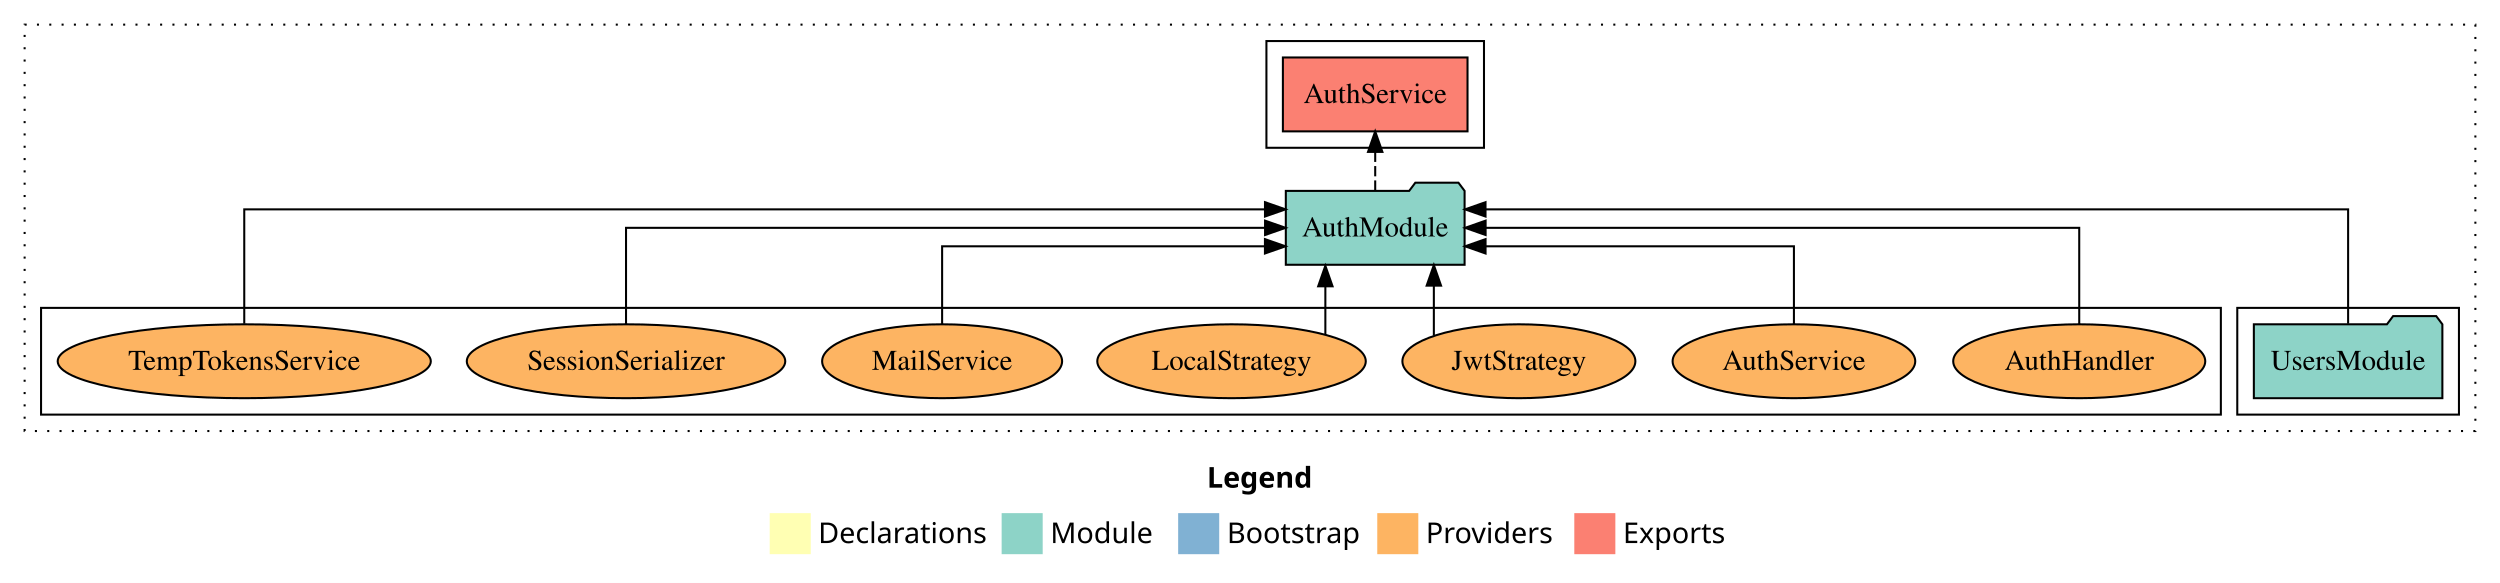
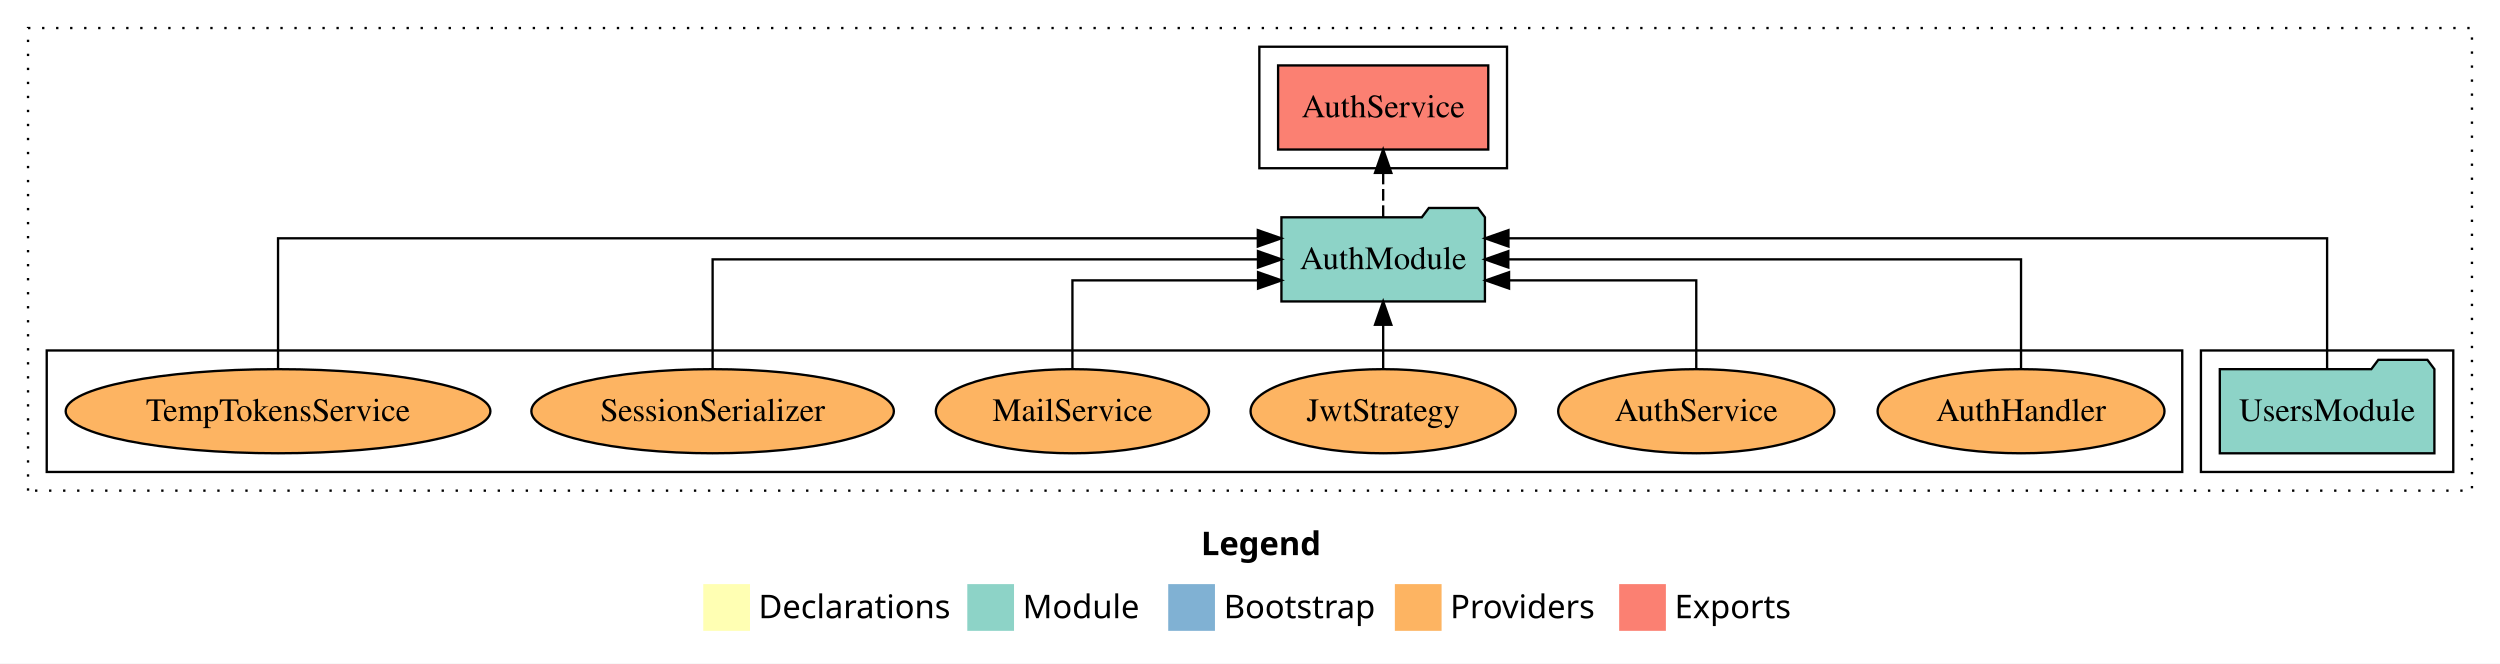
- <svg xmlns="http://www.w3.org/2000/svg" width="1218pt" height="284pt" viewBox="0.00 0.00 1218.00 284.00">
+ <svg xmlns="http://www.w3.org/2000/svg" width="1070pt" height="284pt" viewBox="0.00 0.00 1070.00 284.00">
  <g id="graph0" class="graph" transform="scale(1 1) rotate(0) translate(4 280)">
-     <polygon fill="#ffffff" stroke="transparent" points="-4,4 -4,-280 1214,-280 1214,4 -4,4" />
-     <text text-anchor="start" x="584.009" y="-42.4" font-family="sans-serif" font-weight="bold" font-size="14.00" fill="#000000">Legend</text>
-     <polygon fill="#ffffb3" stroke="transparent" points="371,-10 371,-30 391,-30 391,-10 371,-10" />
-     <text text-anchor="start" x="394.629" y="-15.4" font-family="sans-serif" font-size="14.00" fill="#000000">  Declarations</text>
-     <polygon fill="#8dd3c7" stroke="transparent" points="484,-10 484,-30 504,-30 504,-10 484,-10" />
-     <text text-anchor="start" x="507.725" y="-15.4" font-family="sans-serif" font-size="14.00" fill="#000000">  Module</text>
-     <polygon fill="#80b1d3" stroke="transparent" points="570,-10 570,-30 590,-30 590,-10 570,-10" />
-     <text text-anchor="start" x="593.781" y="-15.4" font-family="sans-serif" font-size="14.00" fill="#000000">  Bootstrap</text>
-     <polygon fill="#fdb462" stroke="transparent" points="667,-10 667,-30 687,-30 687,-10 667,-10" />
-     <text text-anchor="start" x="690.673" y="-15.4" font-family="sans-serif" font-size="14.00" fill="#000000">  Providers</text>
-     <polygon fill="#fb8072" stroke="transparent" points="763,-10 763,-30 783,-30 783,-10 763,-10" />
-     <text text-anchor="start" x="786.726" y="-15.4" font-family="sans-serif" font-size="14.00" fill="#000000">  Exports</text>
+     <polygon fill="#ffffff" stroke="transparent" points="-4,4 -4,-280 1066,-280 1066,4 -4,4" />
+     <text text-anchor="start" x="510.009" y="-42.4" font-family="sans-serif" font-weight="bold" font-size="14.00" fill="#000000">Legend</text>
+     <polygon fill="#ffffb3" stroke="transparent" points="297,-10 297,-30 317,-30 317,-10 297,-10" />
+     <text text-anchor="start" x="320.629" y="-15.4" font-family="sans-serif" font-size="14.00" fill="#000000">  Declarations</text>
+     <polygon fill="#8dd3c7" stroke="transparent" points="410,-10 410,-30 430,-30 430,-10 410,-10" />
+     <text text-anchor="start" x="433.725" y="-15.4" font-family="sans-serif" font-size="14.00" fill="#000000">  Module</text>
+     <polygon fill="#80b1d3" stroke="transparent" points="496,-10 496,-30 516,-30 516,-10 496,-10" />
+     <text text-anchor="start" x="519.781" y="-15.4" font-family="sans-serif" font-size="14.00" fill="#000000">  Bootstrap</text>
+     <polygon fill="#fdb462" stroke="transparent" points="593,-10 593,-30 613,-30 613,-10 593,-10" />
+     <text text-anchor="start" x="616.673" y="-15.4" font-family="sans-serif" font-size="14.00" fill="#000000">  Providers</text>
+     <polygon fill="#fb8072" stroke="transparent" points="689,-10 689,-30 709,-30 709,-10 689,-10" />
+     <text text-anchor="start" x="712.726" y="-15.4" font-family="sans-serif" font-size="14.00" fill="#000000">  Exports</text>
    <g id="clust1" class="cluster">
-       <polygon fill="none" stroke="#000000" stroke-dasharray="1,5" points="8,-70 8,-268 1202,-268 1202,-70 8,-70" />
+       <polygon fill="none" stroke="#000000" stroke-dasharray="1,5" points="8,-70 8,-268 1054,-268 1054,-70 8,-70" />
    </g>
    <g id="clust3" class="cluster">
-       <polygon fill="none" stroke="#000000" points="1086,-78 1086,-130 1194,-130 1194,-78 1086,-78" />
+       <polygon fill="none" stroke="#000000" points="938,-78 938,-130 1046,-130 1046,-78 938,-78" />
    </g>
    <g id="clust4" class="cluster">
-       <polygon fill="none" stroke="#000000" points="613,-208 613,-260 719,-260 719,-208 613,-208" />
+       <polygon fill="none" stroke="#000000" points="535,-208 535,-260 641,-260 641,-208 535,-208" />
    </g>
    <g id="clust6" class="cluster">
-       <polygon fill="none" stroke="#000000" points="16,-78 16,-130 1078,-130 1078,-78 16,-78" />
+       <polygon fill="none" stroke="#000000" points="16,-78 16,-130 930,-130 930,-78 16,-78" />
    </g>
    <g id="node1" class="node">
-       <polygon fill="#8dd3c7" stroke="#000000" points="1185.922,-122 1182.922,-126 1161.922,-126 1158.922,-122 1094.078,-122 1094.078,-86 1185.922,-86 1185.922,-122" />
-       <text text-anchor="middle" x="1140" y="-99.8" font-family="Times,serif" font-size="14.00" fill="#000000">UsersModule</text>
+       <polygon fill="#8dd3c7" stroke="#000000" points="1037.922,-122 1034.922,-126 1013.922,-126 1010.922,-122 946.078,-122 946.078,-86 1037.922,-86 1037.922,-122" />
+       <text text-anchor="middle" x="992" y="-99.8" font-family="Times,serif" font-size="14.00" fill="#000000">UsersModule</text>
    </g>
    <g id="node2" class="node">
-       <polygon fill="#8dd3c7" stroke="#000000" points="709.548,-187 706.548,-191 685.548,-191 682.548,-187 622.452,-187 622.452,-151 709.548,-151 709.548,-187" />
-       <text text-anchor="middle" x="666" y="-164.8" font-family="Times,serif" font-size="14.00" fill="#000000">AuthModule</text>
+       <polygon fill="#8dd3c7" stroke="#000000" points="631.548,-187 628.548,-191 607.548,-191 604.548,-187 544.452,-187 544.452,-151 631.548,-151 631.548,-187" />
+       <text text-anchor="middle" x="588" y="-164.8" font-family="Times,serif" font-size="14.00" fill="#000000">AuthModule</text>
    </g>
    <g id="edge1" class="edge">
-       <path fill="none" stroke="#000000" d="M1140,-122.292C1140,-144.206 1140,-178 1140,-178 1140,-178 719.743,-178 719.743,-178" />
-       <polygon fill="#000000" stroke="#000000" points="719.743,-174.5 709.743,-178 719.743,-181.5 719.743,-174.5" />
+       <path fill="none" stroke="#000000" d="M992,-122.292C992,-144.206 992,-178 992,-178 992,-178 641.619,-178 641.619,-178" />
+       <polygon fill="#000000" stroke="#000000" points="641.619,-174.5 631.619,-178 641.619,-181.5 641.619,-174.5" />
    </g>
    <g id="node3" class="node">
-       <polygon fill="#fb8072" stroke="#000000" points="710.976,-252 621.024,-252 621.024,-216 710.976,-216 710.976,-252" />
-       <text text-anchor="middle" x="666" y="-229.8" font-family="Times,serif" font-size="14.00" fill="#000000">AuthService </text>
+       <polygon fill="#fb8072" stroke="#000000" points="632.976,-252 543.024,-252 543.024,-216 632.976,-216 632.976,-252" />
+       <text text-anchor="middle" x="588" y="-229.8" font-family="Times,serif" font-size="14.00" fill="#000000">AuthService </text>
    </g>
    <g id="edge2" class="edge">
-       <path fill="none" stroke="#000000" stroke-dasharray="5,2" d="M666,-187.106C666,-187.106 666,-205.991 666,-205.991" />
-       <polygon fill="#000000" stroke="#000000" points="662.5,-205.991 666,-215.991 669.5,-205.991 662.5,-205.991" />
+       <path fill="none" stroke="#000000" stroke-dasharray="5,2" d="M588,-187.106C588,-187.106 588,-205.991 588,-205.991" />
+       <polygon fill="#000000" stroke="#000000" points="584.5,-205.991 588,-215.991 591.5,-205.991 584.5,-205.991" />
    </g>
    <g id="node4" class="node">
-       <ellipse fill="#fdb462" stroke="#000000" cx="1009" cy="-104" rx="61.397" ry="18" />
-       <text text-anchor="middle" x="1009" y="-99.8" font-family="Times,serif" font-size="14.00" fill="#000000">AuthHandler</text>
+       <ellipse fill="#fdb462" stroke="#000000" cx="861" cy="-104" rx="61.397" ry="18" />
+       <text text-anchor="middle" x="861" y="-99.8" font-family="Times,serif" font-size="14.00" fill="#000000">AuthHandler</text>
    </g>
    <g id="edge3" class="edge">
-       <path fill="none" stroke="#000000" d="M1009,-122.106C1009,-141.339 1009,-169 1009,-169 1009,-169 719.79,-169 719.79,-169" />
-       <polygon fill="#000000" stroke="#000000" points="719.79,-165.5 709.79,-169 719.789,-172.5 719.79,-165.5" />
+       <path fill="none" stroke="#000000" d="M861,-122.106C861,-141.339 861,-169 861,-169 861,-169 641.559,-169 641.559,-169" />
+       <polygon fill="#000000" stroke="#000000" points="641.56,-165.5 631.559,-169 641.559,-172.5 641.56,-165.5" />
    </g>
    <g id="node5" class="node">
-       <ellipse fill="#fdb462" stroke="#000000" cx="870" cy="-104" rx="59.108" ry="18" />
-       <text text-anchor="middle" x="870" y="-99.8" font-family="Times,serif" font-size="14.00" fill="#000000">AuthService</text>
+       <ellipse fill="#fdb462" stroke="#000000" cx="722" cy="-104" rx="59.108" ry="18" />
+       <text text-anchor="middle" x="722" y="-99.8" font-family="Times,serif" font-size="14.00" fill="#000000">AuthService</text>
    </g>
    <g id="edge4" class="edge">
-       <path fill="none" stroke="#000000" d="M870,-122.027C870,-138.398 870,-160 870,-160 870,-160 719.763,-160 719.763,-160" />
-       <polygon fill="#000000" stroke="#000000" points="719.763,-156.5 709.763,-160 719.763,-163.5 719.763,-156.5" />
+       <path fill="none" stroke="#000000" d="M722,-122.027C722,-138.398 722,-160 722,-160 722,-160 641.877,-160 641.877,-160" />
+       <polygon fill="#000000" stroke="#000000" points="641.877,-156.5 631.877,-160 641.877,-163.5 641.877,-156.5" />
    </g>
    <g id="node6" class="node">
-       <ellipse fill="#fdb462" stroke="#000000" cx="736" cy="-104" rx="56.756" ry="18" />
-       <text text-anchor="middle" x="736" y="-99.8" font-family="Times,serif" font-size="14.00" fill="#000000">JwtStrategy</text>
+       <ellipse fill="#fdb462" stroke="#000000" cx="588" cy="-104" rx="56.756" ry="18" />
+       <text text-anchor="middle" x="588" y="-99.8" font-family="Times,serif" font-size="14.00" fill="#000000">JwtStrategy</text>
    </g>
    <g id="edge5" class="edge">
-       <path fill="none" stroke="#000000" d="M694.573,-116.533C694.573,-116.533 694.573,-140.851 694.573,-140.851" />
-       <polygon fill="#000000" stroke="#000000" points="691.073,-140.851 694.573,-150.851 698.073,-140.851 691.073,-140.851" />
+       <path fill="none" stroke="#000000" d="M588,-122.106C588,-122.106 588,-140.991 588,-140.991" />
+       <polygon fill="#000000" stroke="#000000" points="584.5,-140.991 588,-150.991 591.5,-140.991 584.5,-140.991" />
    </g>
    <g id="node7" class="node">
-       <ellipse fill="#fdb462" stroke="#000000" cx="596" cy="-104" rx="65.405" ry="18" />
-       <text text-anchor="middle" x="596" y="-99.8" font-family="Times,serif" font-size="14.00" fill="#000000">LocalStrategy</text>
-     </g>
-     <g id="edge6" class="edge">
-       <path fill="none" stroke="#000000" d="M641.714,-116.842C641.714,-116.842 641.714,-140.523 641.714,-140.523" />
-       <polygon fill="#000000" stroke="#000000" points="638.215,-140.523 641.714,-150.523 645.215,-140.523 638.215,-140.523" />
-     </g>
-     <g id="node8" class="node">
      <ellipse fill="#fdb462" stroke="#000000" cx="455" cy="-104" rx="58.461" ry="18" />
      <text text-anchor="middle" x="455" y="-99.8" font-family="Times,serif" font-size="14.00" fill="#000000">MailService</text>
    </g>
-     <g id="edge7" class="edge">
-       <path fill="none" stroke="#000000" d="M455,-122.027C455,-138.398 455,-160 455,-160 455,-160 612.281,-160 612.281,-160" />
-       <polygon fill="#000000" stroke="#000000" points="612.281,-163.5 622.281,-160 612.281,-156.5 612.281,-163.5" />
+     <g id="edge6" class="edge">
+       <path fill="none" stroke="#000000" d="M455,-122.027C455,-138.398 455,-160 455,-160 455,-160 534.451,-160 534.451,-160" />
+       <polygon fill="#000000" stroke="#000000" points="534.451,-163.5 544.451,-160 534.451,-156.5 534.451,-163.5" />
    </g>
-     <g id="node9" class="node">
+     <g id="node8" class="node">
      <ellipse fill="#fdb462" stroke="#000000" cx="301" cy="-104" rx="77.578" ry="18" />
      <text text-anchor="middle" x="301" y="-99.8" font-family="Times,serif" font-size="14.00" fill="#000000">SessionSerializer</text>
    </g>
-     <g id="edge8" class="edge">
-       <path fill="none" stroke="#000000" d="M301,-122.106C301,-141.339 301,-169 301,-169 301,-169 612.335,-169 612.335,-169" />
-       <polygon fill="#000000" stroke="#000000" points="612.335,-172.5 622.335,-169 612.335,-165.5 612.335,-172.5" />
+     <g id="edge7" class="edge">
+       <path fill="none" stroke="#000000" d="M301,-122.106C301,-141.339 301,-169 301,-169 301,-169 534.411,-169 534.411,-169" />
+       <polygon fill="#000000" stroke="#000000" points="534.411,-172.5 544.411,-169 534.411,-165.5 534.411,-172.5" />
    </g>
-     <g id="node10" class="node">
+     <g id="node9" class="node">
      <ellipse fill="#fdb462" stroke="#000000" cx="115" cy="-104" rx="90.892" ry="18" />
      <text text-anchor="middle" x="115" y="-99.8" font-family="Times,serif" font-size="14.00" fill="#000000">TempTokensService</text>
    </g>
-     <g id="edge9" class="edge">
-       <path fill="none" stroke="#000000" d="M115,-122.292C115,-144.206 115,-178 115,-178 115,-178 612.303,-178 612.303,-178" />
-       <polygon fill="#000000" stroke="#000000" points="612.303,-181.5 622.303,-178 612.303,-174.5 612.303,-181.5" />
+     <g id="edge8" class="edge">
+       <path fill="none" stroke="#000000" d="M115,-122.292C115,-144.206 115,-178 115,-178 115,-178 534.349,-178 534.349,-178" />
+       <polygon fill="#000000" stroke="#000000" points="534.349,-181.5 544.349,-178 534.349,-174.5 534.349,-181.5" />
    </g>
  </g>
</svg>
